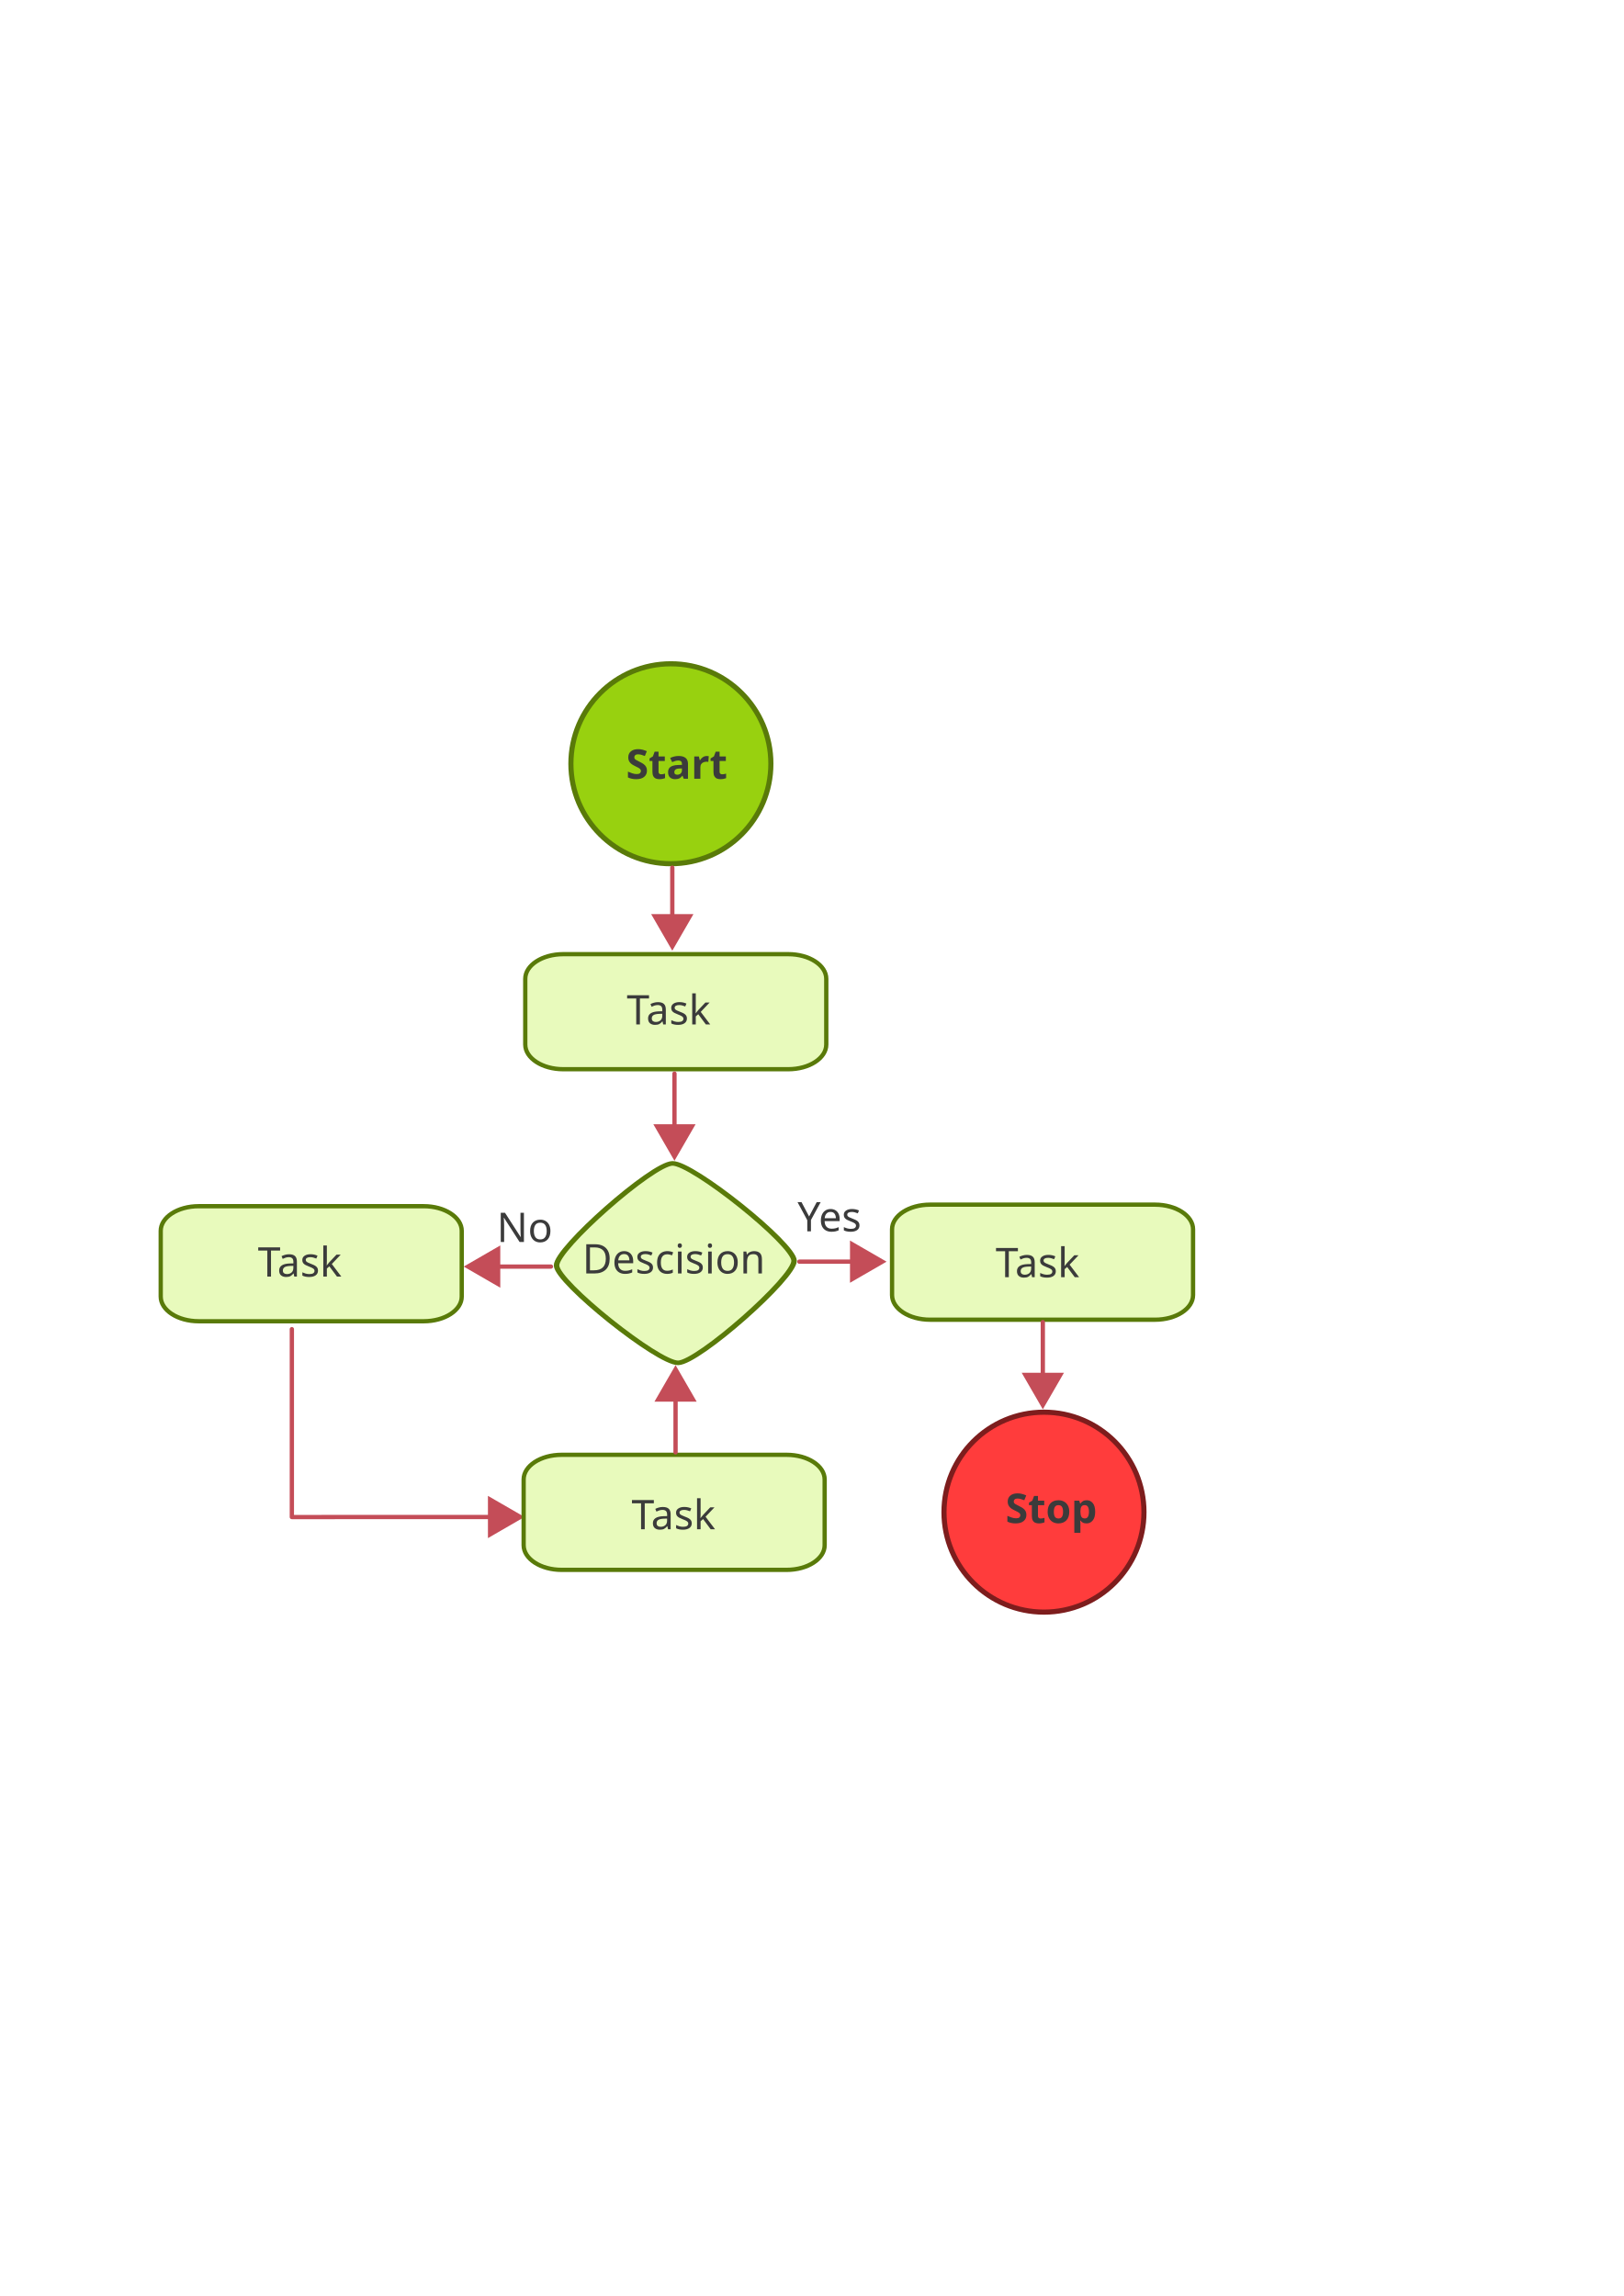
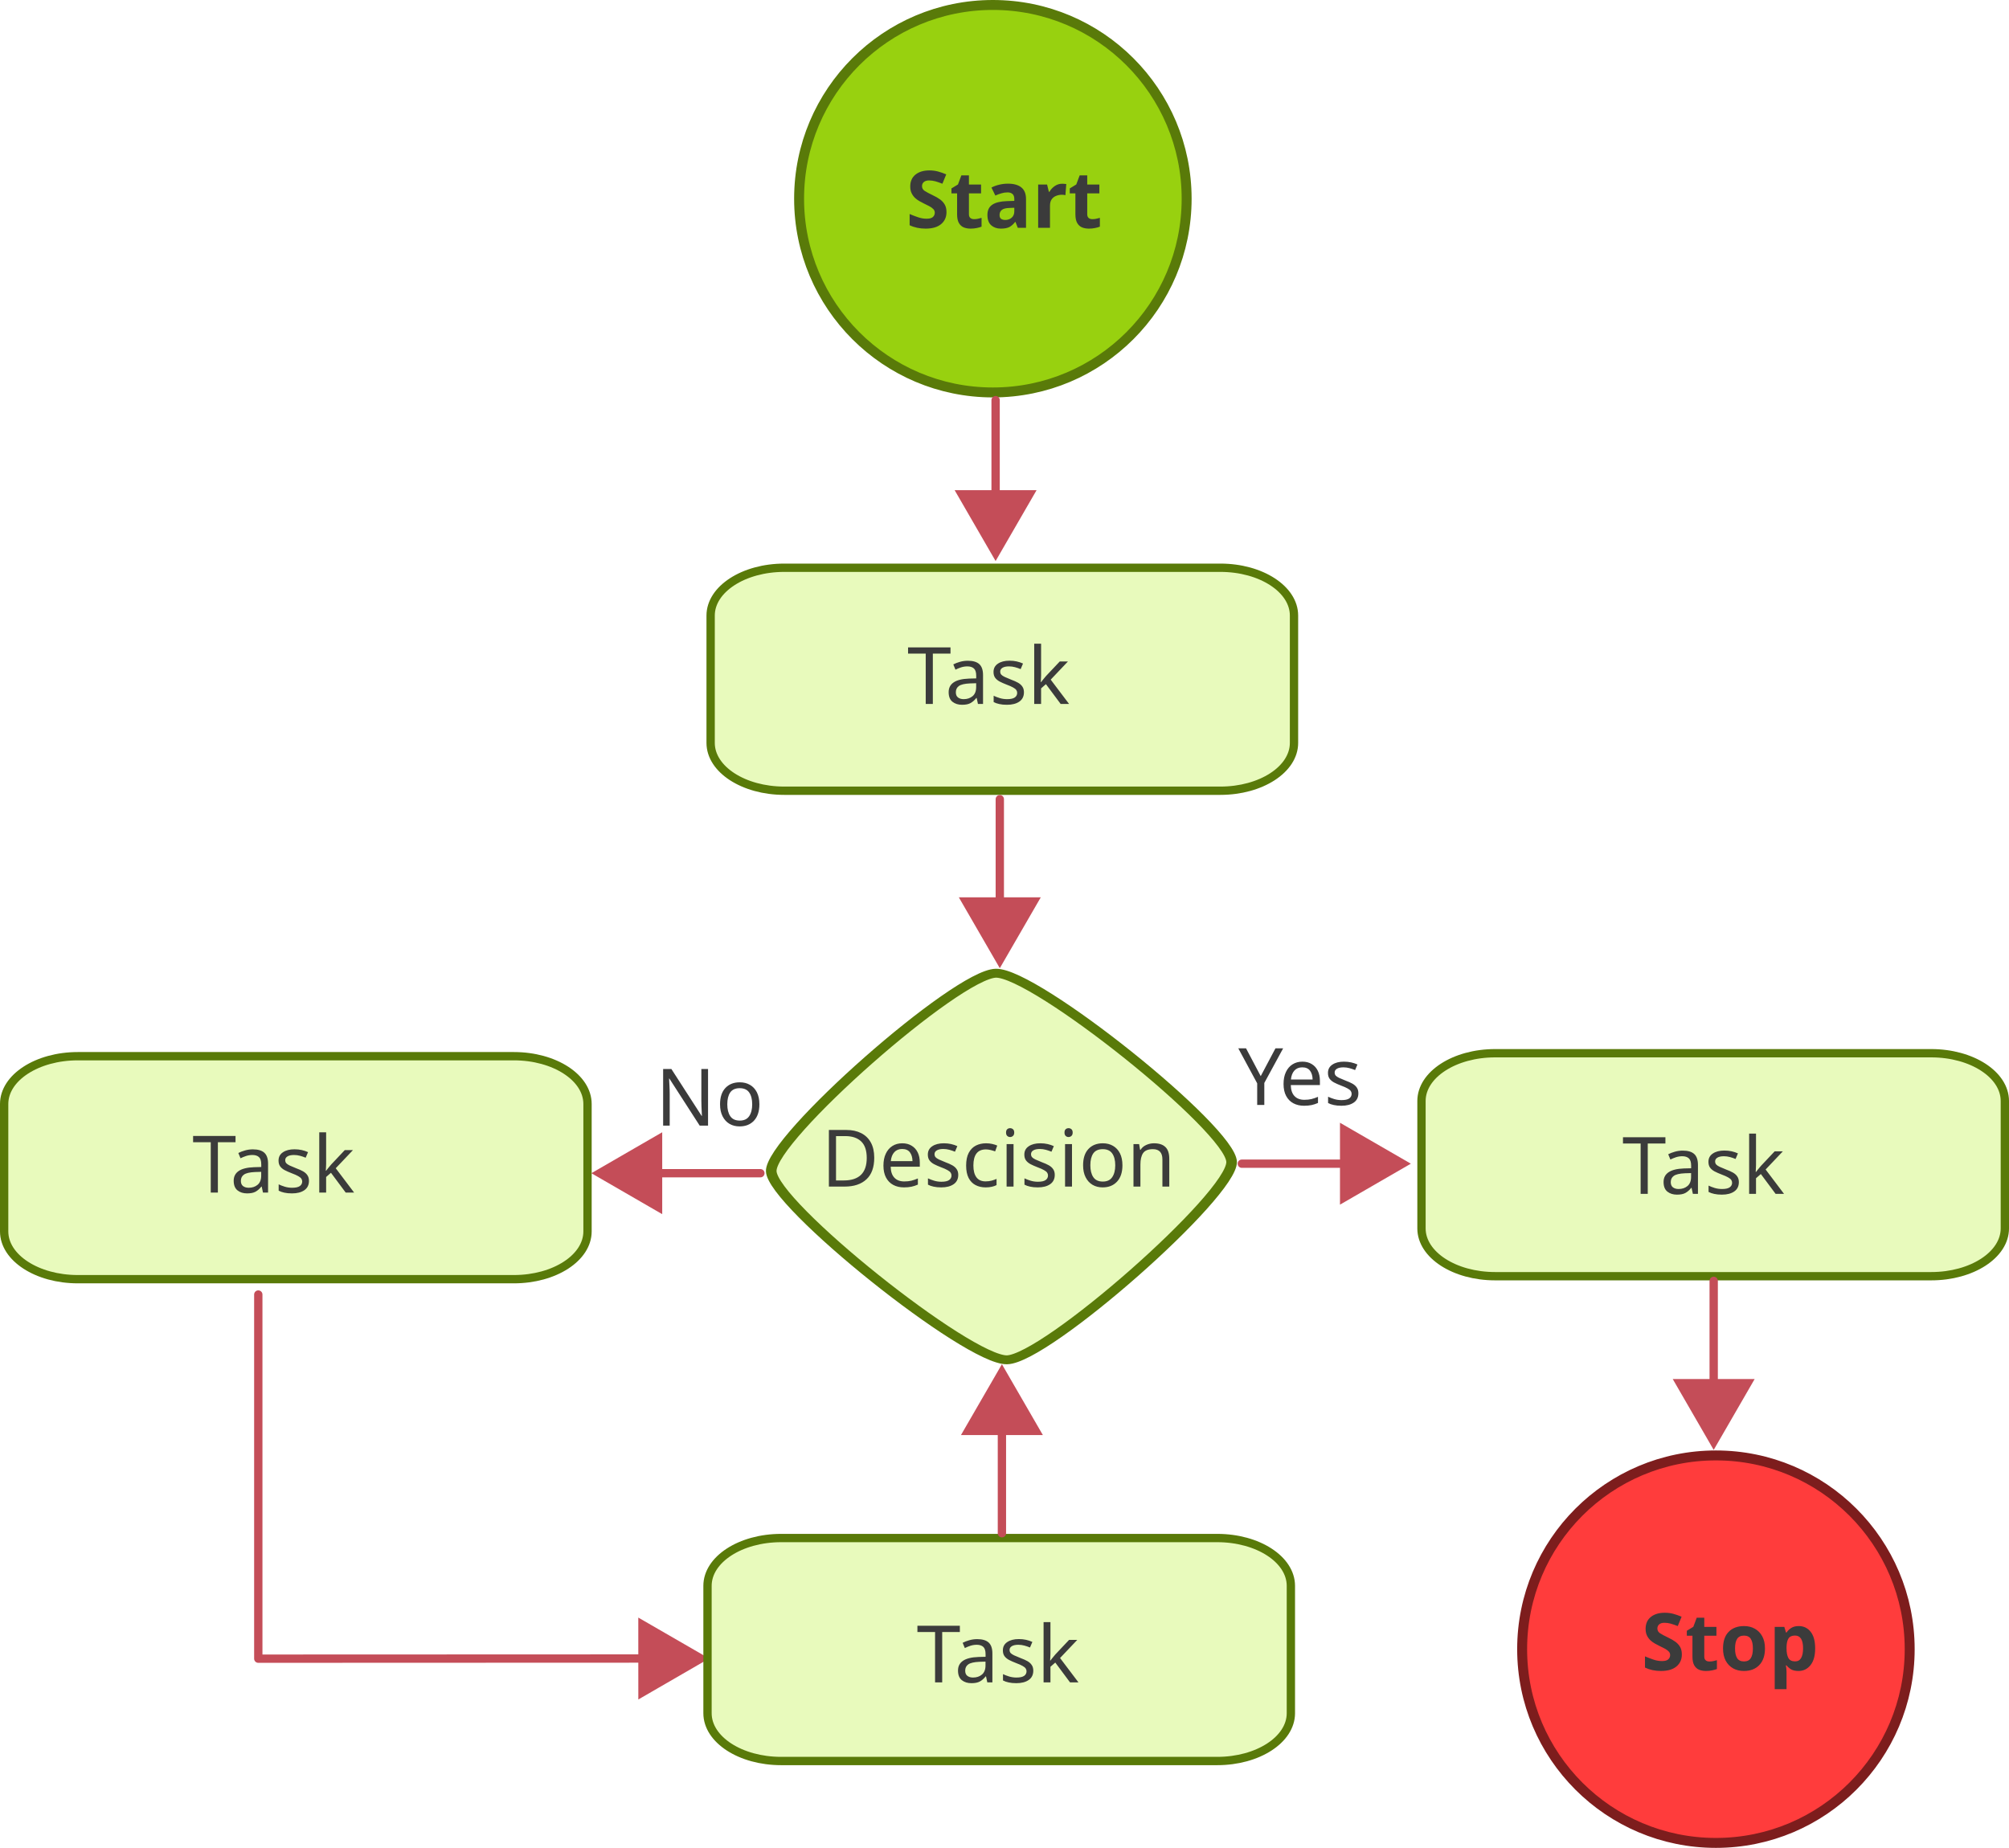
- <svg xmlns="http://www.w3.org/2000/svg" id="svg4022" height="297mm" width="210mm" version="1.1">
+ <svg xmlns="http://www.w3.org/2000/svg" id="svg4022" height="123.336mm" width="134.07mm" version="1.1">
  <defs id="defs4024">
-     <marker style="overflow:visible" id="TriangleOutL" refX="0.0" refY="0.0" orient="auto">
-       <path transform="scale(0.8)" style="fill-rule:evenodd;fill:context-stroke;stroke:context-stroke;stroke-width:1.0pt" d="M 5.77,0.0 L -2.88,5.0 L -2.88,-5.0 L 5.77,0.0 z " id="path26054" />
+     <marker style="overflow:visible" id="TriangleOutL" refX="0" refY="0" orient="auto">
+       <path transform="scale(0.8)" style="fill:context-stroke;fill-rule:evenodd;stroke:context-stroke;stroke-width:1pt" d="M 5.77,0 -2.88,5 V -5 Z" id="path26054" />
    </marker>
-     <marker style="overflow:visible" id="marker31578" refX="0.0" refY="0.0" orient="auto">
-       <path transform="scale(1.1) translate(1,0)" d="M 8.719,4.034 L -2.207,0.016 L 8.719,-4.002 C 6.973,-1.63 6.983,1.616 8.719,4.034 z " style="stroke:context-stroke;fill-rule:evenodd;fill:context-stroke;stroke-width:0.625;stroke-linejoin:round" id="path31576" />
+     <marker style="overflow:visible" id="marker31578" refX="0" refY="0" orient="auto">
+       <path transform="matrix(1.1,0,0,1.1,1.1,0)" d="M 8.719,4.034 -2.207,0.016 8.719,-4.002 c -1.745,2.372 -1.735,5.617 -6e-7,8.035 z" style="fill:context-stroke;fill-rule:evenodd;stroke:context-stroke;stroke-width:0.625;stroke-linejoin:round" id="path31576" />
    </marker>
-     <marker style="overflow:visible" id="marker31492" refX="0.0" refY="0.0" orient="auto">
-       <path transform="scale(1.1) translate(1,0)" d="M 8.719,4.034 L -2.207,0.016 L 8.719,-4.002 C 6.973,-1.63 6.983,1.616 8.719,4.034 z " style="stroke:context-stroke;fill-rule:evenodd;fill:context-stroke;stroke-width:0.625;stroke-linejoin:round" id="path31490" />
+     <marker style="overflow:visible" id="marker31492" refX="0" refY="0" orient="auto">
+       <path transform="matrix(1.1,0,0,1.1,1.1,0)" d="M 8.719,4.034 -2.207,0.016 8.719,-4.002 c -1.745,2.372 -1.735,5.617 -6e-7,8.035 z" style="fill:context-stroke;fill-rule:evenodd;stroke:context-stroke;stroke-width:0.625;stroke-linejoin:round" id="path31490" />
    </marker>
-     <marker style="overflow:visible;" id="marker31482" refX="0.0" refY="0.0" orient="auto">
-       <path transform="scale(1.1) rotate(180) translate(1,0)" d="M 8.719,4.034 L -2.207,0.016 L 8.719,-4.002 C 6.973,-1.63 6.983,1.616 8.719,4.034 z " style="stroke:context-stroke;fill-rule:evenodd;fill:context-stroke;stroke-width:0.625;stroke-linejoin:round;" id="path31480" />
+     <marker style="overflow:visible" id="marker31482" refX="0" refY="0" orient="auto">
+       <path transform="matrix(-1.1,0,0,-1.1,-1.1,0)" d="M 8.719,4.034 -2.207,0.016 8.719,-4.002 c -1.745,2.372 -1.735,5.617 -6e-7,8.035 z" style="fill:context-stroke;fill-rule:evenodd;stroke:context-stroke;stroke-width:0.625;stroke-linejoin:round" id="path31480" />
    </marker>
-     <marker style="overflow:visible" id="Arrow2Lstart" refX="0.0" refY="0.0" orient="auto">
-       <path transform="scale(1.1) translate(1,0)" d="M 8.719,4.034 L -2.207,0.016 L 8.719,-4.002 C 6.973,-1.63 6.983,1.616 8.719,4.034 z " style="stroke:context-stroke;fill-rule:evenodd;fill:context-stroke;stroke-width:0.625;stroke-linejoin:round" id="path25930" />
+     <marker style="overflow:visible" id="Arrow2Lstart" refX="0" refY="0" orient="auto">
+       <path transform="matrix(1.1,0,0,1.1,1.1,0)" d="M 8.719,4.034 -2.207,0.016 8.719,-4.002 c -1.745,2.372 -1.735,5.617 -6e-7,8.035 z" style="fill:context-stroke;fill-rule:evenodd;stroke:context-stroke;stroke-width:0.625;stroke-linejoin:round" id="path25930" />
    </marker>
-     <marker style="overflow:visible;" id="Arrow2Lend" refX="0.0" refY="0.0" orient="auto">
-       <path transform="scale(1.1) rotate(180) translate(1,0)" d="M 8.719,4.034 L -2.207,0.016 L 8.719,-4.002 C 6.973,-1.63 6.983,1.616 8.719,4.034 z " style="stroke:context-stroke;fill-rule:evenodd;fill:context-stroke;stroke-width:0.625;stroke-linejoin:round;" id="path25933" />
+     <marker style="overflow:visible" id="Arrow2Lend" refX="0" refY="0" orient="auto">
+       <path transform="matrix(-1.1,0,0,-1.1,-1.1,0)" d="M 8.719,4.034 -2.207,0.016 8.719,-4.002 c -1.745,2.372 -1.735,5.617 -6e-7,8.035 z" style="fill:context-stroke;fill-rule:evenodd;stroke:context-stroke;stroke-width:0.625;stroke-linejoin:round" id="path25933" />
    </marker>
-     <marker style="overflow:visible" id="TriangleInL" refX="0.0" refY="0.0" orient="auto">
-       <path transform="scale(-0.8)" style="fill-rule:evenodd;fill:context-stroke;stroke:context-stroke;stroke-width:1.0pt" d="M 5.77,0.0 L -2.88,5.0 L -2.88,-5.0 L 5.77,0.0 z " id="path26045" />
+     <marker style="overflow:visible" id="TriangleInL" refX="0" refY="0" orient="auto">
+       <path transform="scale(-0.8)" style="fill:context-stroke;fill-rule:evenodd;stroke:context-stroke;stroke-width:1pt" d="M 5.77,0 -2.88,5 V -5 Z" id="path26045" />
    </marker>
  </defs>
-   <g id="layer1" style="display:inline">
+   <g id="layer1" style="display:inline" transform="translate(-77.51814,-323.2706)">
    <ellipse id="path2162" style="color:#000000;fill:#98d10f;stroke:#597a09;stroke-width:2.507;stroke-linecap:square" cx="327.945" cy="373.397" rx="48.874" ry="48.873" />
    <path id="path5090-9-1-6" style="fill:#c44d58;stroke:#c44d58;stroke-width:2.098;stroke-linecap:round;stroke-linejoin:round;stroke-miterlimit:4;stroke-dasharray:none;marker-start:url(#TriangleInL)" d="M 328.635,452.879 V 424.209" />
    <text xml:space="preserve" style="font-style:normal;font-variant:normal;font-weight:bold;font-stretch:normal;font-size:20px;line-height:1.25;font-family:Cantarell;-inkscape-font-specification:'Cantarell, Bold';font-variant-ligatures:normal;font-variant-caps:normal;font-variant-numeric:normal;font-variant-east-asian:normal;fill:#3b3b3b;fill-opacity:1;stroke:none;stroke-width:0.689" x="306.026" y="380.743" id="text1254">
      <tspan id="tspan1252" x="306.026" y="380.743" style="font-style:normal;font-variant:normal;font-weight:bold;font-stretch:normal;font-size:20px;font-family:Cantarell;-inkscape-font-specification:'Cantarell, Bold';font-variant-ligatures:normal;font-variant-caps:normal;font-variant-numeric:normal;font-variant-east-asian:normal;fill:#3b3b3b;fill-opacity:1;stroke-width:0.689">Start</tspan>
    </text>
  </g>
-   <g id="layer2" style="display:inline">
+   <g id="layer2" style="display:inline" transform="translate(-77.51814,-323.2706)">
    <rect id="rect4103-1-3" style="color:#000000;fill:#e8fabc;fill-opacity:1;stroke:#597a09;stroke-width:2.096;stroke-linecap:square" rx="18.571" ry="12.054" height="56.25" width="147.14" y="466.492" x="256.759" />
    <text xml:space="preserve" style="font-style:normal;font-variant:normal;font-weight:normal;font-stretch:normal;font-size:20px;line-height:1.25;font-family:Cantarell;-inkscape-font-specification:'Cantarell, Normal';font-variant-ligatures:normal;font-variant-caps:normal;font-variant-numeric:normal;font-variant-east-asian:normal;fill:#3b3b3b;fill-opacity:1;stroke:none;stroke-width:0.689" x="306.353" y="500.861" id="text11082">
      <tspan id="tspan11080" x="306.353" y="500.861" style="font-style:normal;font-variant:normal;font-weight:normal;font-stretch:normal;font-size:20px;font-family:Cantarell;-inkscape-font-specification:'Cantarell, Normal';font-variant-ligatures:normal;font-variant-caps:normal;font-variant-numeric:normal;font-variant-east-asian:normal;fill:#3b3b3b;fill-opacity:1;stroke-width:0.689">Task</tspan>
    </text>
    <path id="path26376" style="fill:#c44d58;stroke:#c44d58;stroke-width:2.098;stroke-linecap:round;stroke-linejoin:round;stroke-miterlimit:4;stroke-dasharray:none;marker-start:url(#TriangleInL)" d="M 329.694,555.59 V 524.874" />
  </g>
-   <g id="layer3" style="display:inline">
+   <g id="layer3" style="display:inline" transform="translate(-77.51814,-323.2706)">
    <path id="path6063" style="color:#000000;fill:#e8fabc;fill-opacity:1;stroke:#597a09;stroke-width:5.268;stroke-linecap:square" transform="matrix(0.5079,0,0,0.42657,618.9993,398.9316)" d="m -566.05,626.792 c -19.399,0.467 -116.599,-92.158 -117.066,-111.557 -0.467,-19.399 92.158,-116.599 111.557,-117.066 19.399,-0.467 116.599,92.158 117.066,111.557 0.467,19.399 -92.158,116.599 -111.557,117.066 z" />
    <text xml:space="preserve" style="font-style:normal;font-variant:normal;font-weight:normal;font-stretch:normal;font-size:20px;line-height:1.25;font-family:Cantarell;-inkscape-font-specification:'Cantarell, Normal';font-variant-ligatures:normal;font-variant-caps:normal;font-variant-numeric:normal;font-variant-east-asian:normal;fill:#3b3b3b;fill-opacity:1;stroke:none;stroke-width:0.512" x="284.65" y="622.602" id="text12304">
      <tspan id="tspan12302" x="284.65" y="622.602" style="font-style:normal;font-variant:normal;font-weight:normal;font-stretch:normal;font-size:20px;font-family:Cantarell;-inkscape-font-specification:'Cantarell, Normal';font-variant-ligatures:normal;font-variant-caps:normal;font-variant-numeric:normal;font-variant-east-asian:normal;fill:#3b3b3b;fill-opacity:1;stroke-width:0.512">Descision</tspan>
    </text>
    <path id="path26538" style="fill:#c44d58;stroke:#c44d58;stroke-width:2.098;stroke-linecap:round;stroke-linejoin:round;stroke-miterlimit:4;stroke-dasharray:none;marker-start:url(#TriangleInL)" d="m 238.594,619.229 h 30.716" />
    <path id="path26700" style="fill:#c44d58;stroke:#c44d58;stroke-width:2.098;stroke-linecap:round;stroke-linejoin:round;stroke-miterlimit:4;stroke-dasharray:none;marker-start:url(#TriangleInL)" d="M 421.449,616.828 H 390.733" />
    <text xml:space="preserve" style="font-style:normal;font-variant:normal;font-weight:normal;font-stretch:normal;font-size:20px;line-height:1.25;font-family:Cantarell;-inkscape-font-specification:'Cantarell, Normal';font-variant-ligatures:normal;font-variant-caps:normal;font-variant-numeric:normal;font-variant-east-asian:normal;fill:#3b3b3b;fill-opacity:1;stroke:none;stroke-width:0.689" x="389.847" y="602.01" id="text28043">
      <tspan id="tspan28041" x="389.847" y="602.01" style="font-style:normal;font-variant:normal;font-weight:normal;font-stretch:normal;font-size:20px;font-family:Cantarell;-inkscape-font-specification:'Cantarell, Normal';font-variant-ligatures:normal;font-variant-caps:normal;font-variant-numeric:normal;font-variant-east-asian:normal;fill:#3b3b3b;fill-opacity:1;stroke-width:0.689">Yes</tspan>
    </text>
    <text xml:space="preserve" style="font-style:normal;font-variant:normal;font-weight:normal;font-stretch:normal;font-size:20px;line-height:1.25;font-family:Cantarell;-inkscape-font-specification:'Cantarell, Normal';font-variant-ligatures:normal;font-variant-caps:normal;font-variant-numeric:normal;font-variant-east-asian:normal;fill:#3b3b3b;fill-opacity:1;stroke:none;stroke-width:0.689" x="242.84" y="607.219" id="text29795">
      <tspan id="tspan29793" x="242.84" y="607.219" style="font-style:normal;font-variant:normal;font-weight:normal;font-stretch:normal;font-size:20px;font-family:Cantarell;-inkscape-font-specification:'Cantarell, Normal';font-variant-ligatures:normal;font-variant-caps:normal;font-variant-numeric:normal;font-variant-east-asian:normal;fill:#3b3b3b;fill-opacity:1;stroke-width:0.689">No</tspan>
    </text>
  </g>
-   <g id="layer4" style="display:inline">
+   <g id="layer4" style="display:inline" transform="translate(-77.51814,-323.2706)">
    <rect id="rect4103-1-28-0-1" style="color:#000000;fill:#e8fabc;fill-opacity:1;stroke:#597a09;stroke-width:2.096;stroke-linecap:square" rx="18.571" ry="12.054" height="56.25" width="147.14" y="589.712" x="78.566" />
    <text xml:space="preserve" style="font-style:normal;font-variant:normal;font-weight:normal;font-stretch:normal;font-size:20px;line-height:1.25;font-family:Cantarell;-inkscape-font-specification:'Cantarell, Normal';font-variant-ligatures:normal;font-variant-caps:normal;font-variant-numeric:normal;font-variant-east-asian:normal;fill:#3b3b3b;fill-opacity:1;stroke:none;stroke-width:0.689" x="126.019" y="624.117" id="text20005">
      <tspan id="tspan20003" x="126.019" y="624.117" style="font-style:normal;font-variant:normal;font-weight:normal;font-stretch:normal;font-size:20px;font-family:Cantarell;-inkscape-font-specification:'Cantarell, Normal';font-variant-ligatures:normal;font-variant-caps:normal;font-variant-numeric:normal;font-variant-east-asian:normal;fill:#3b3b3b;fill-opacity:1;stroke-width:0.689">Task</tspan>
    </text>
    <path id="path26862" style="fill:none;stroke:#c44d58;stroke-width:2.098;stroke-linecap:round;stroke-linejoin:round;stroke-miterlimit:4;stroke-dasharray:none;marker-end:url(#TriangleOutL)" d="m 142.666,649.833 v 91.86 l 101.802,-0.038" />
  </g>
-   <g id="layer5" style="display:inline">
+   <g id="layer5" style="display:inline" transform="translate(-77.51814,-323.2706)">
    <rect id="rect4103-1-0" style="color:#000000;fill:#e8fabc;fill-opacity:1;stroke:#597a09;stroke-width:2.096;stroke-linecap:square" rx="18.571" ry="12.054" height="56.25" width="147.14" y="588.96" x="436.053" />
    <text xml:space="preserve" style="font-style:normal;font-variant:normal;font-weight:normal;font-stretch:normal;font-size:20px;line-height:1.25;font-family:Cantarell;-inkscape-font-specification:'Cantarell, Normal';font-variant-ligatures:normal;font-variant-caps:normal;font-variant-numeric:normal;font-variant-east-asian:normal;fill:#3b3b3b;fill-opacity:1;stroke:none;stroke-width:0.689" x="486.672" y="624.435" id="text19997">
      <tspan id="tspan19995" x="486.672" y="624.435" style="font-style:normal;font-variant:normal;font-weight:normal;font-stretch:normal;font-size:20px;font-family:Cantarell;-inkscape-font-specification:'Cantarell, Normal';font-variant-ligatures:normal;font-variant-caps:normal;font-variant-numeric:normal;font-variant-east-asian:normal;fill:#3b3b3b;fill-opacity:1;stroke-width:0.689">Task</tspan>
    </text>
    <path id="path28039" style="fill:#c44d58;stroke:#c44d58;stroke-width:2.098;stroke-linecap:round;stroke-linejoin:round;stroke-miterlimit:4;stroke-dasharray:none;marker-start:url(#TriangleInL)" d="M 509.756,677.105 V 646.389" />
  </g>
-   <g id="layer6">
-     <rect id="rect4103-1-28-0" style="color:#000000;fill:#e8fabc;stroke:#597a09;stroke-width:2.096;stroke-linecap:square;fill-opacity:1" rx="18.571" ry="12.054" height="56.25" width="147.14" y="711.261" x="255.97" />
+   <g id="layer6" transform="translate(-77.51814,-323.2706)">
+     <rect id="rect4103-1-28-0" style="color:#000000;fill:#e8fabc;fill-opacity:1;stroke:#597a09;stroke-width:2.096;stroke-linecap:square" rx="18.571" ry="12.054" height="56.25" width="147.14" y="711.261" x="255.97" />
    <text xml:space="preserve" style="font-style:normal;font-variant:normal;font-weight:normal;font-stretch:normal;font-size:20px;line-height:1.25;font-family:Cantarell;-inkscape-font-specification:'Cantarell, Normal';font-variant-ligatures:normal;font-variant-caps:normal;font-variant-numeric:normal;font-variant-east-asian:normal;fill:#3b3b3b;fill-opacity:1;stroke:none;stroke-width:0.689" x="308.711" y="747.674" id="text20001">
      <tspan id="tspan19999" x="308.711" y="747.674" style="font-style:normal;font-variant:normal;font-weight:normal;font-stretch:normal;font-size:20px;font-family:Cantarell;-inkscape-font-specification:'Cantarell, Normal';font-variant-ligatures:normal;font-variant-caps:normal;font-variant-numeric:normal;font-variant-east-asian:normal;fill:#3b3b3b;fill-opacity:1;stroke-width:0.689">Task</tspan>
    </text>
    <path id="path28045" style="fill:#c44d58;stroke:#c44d58;stroke-width:2.098;stroke-linecap:round;stroke-linejoin:round;stroke-miterlimit:4;stroke-dasharray:none;marker-start:url(#TriangleInL)" d="m 330.227,679.336 v 30.716" />
  </g>
-   <g id="layer7" style="display:inline">
+   <g id="layer7" style="display:inline" transform="translate(-77.51814,-323.2706)">
    <ellipse id="path2162-8" style="color:#000000;fill:#ff3c3c;fill-opacity:1;stroke:#7d1d1d;stroke-width:2.507;stroke-linecap:square;stroke-opacity:1" cx="510.316" cy="739.296" rx="48.874" ry="48.873" />
    <text xml:space="preserve" style="font-style:normal;font-variant:normal;font-weight:bold;font-stretch:normal;font-size:20px;line-height:1.25;font-family:Cantarell;-inkscape-font-specification:'Cantarell, Bold';font-variant-ligatures:normal;font-variant-caps:normal;font-variant-numeric:normal;font-variant-east-asian:normal;fill:#3b3b3b;fill-opacity:1;stroke:none;stroke-width:0.689" x="491.502" y="744.593" id="text17174">
      <tspan id="tspan17172" x="491.502" y="744.593" style="font-style:normal;font-variant:normal;font-weight:bold;font-stretch:normal;font-size:20px;font-family:Cantarell;-inkscape-font-specification:'Cantarell, Bold';font-variant-ligatures:normal;font-variant-caps:normal;font-variant-numeric:normal;font-variant-east-asian:normal;fill:#3b3b3b;fill-opacity:1;stroke-width:0.689">Stop</tspan>
    </text>
  </g>
</svg>
